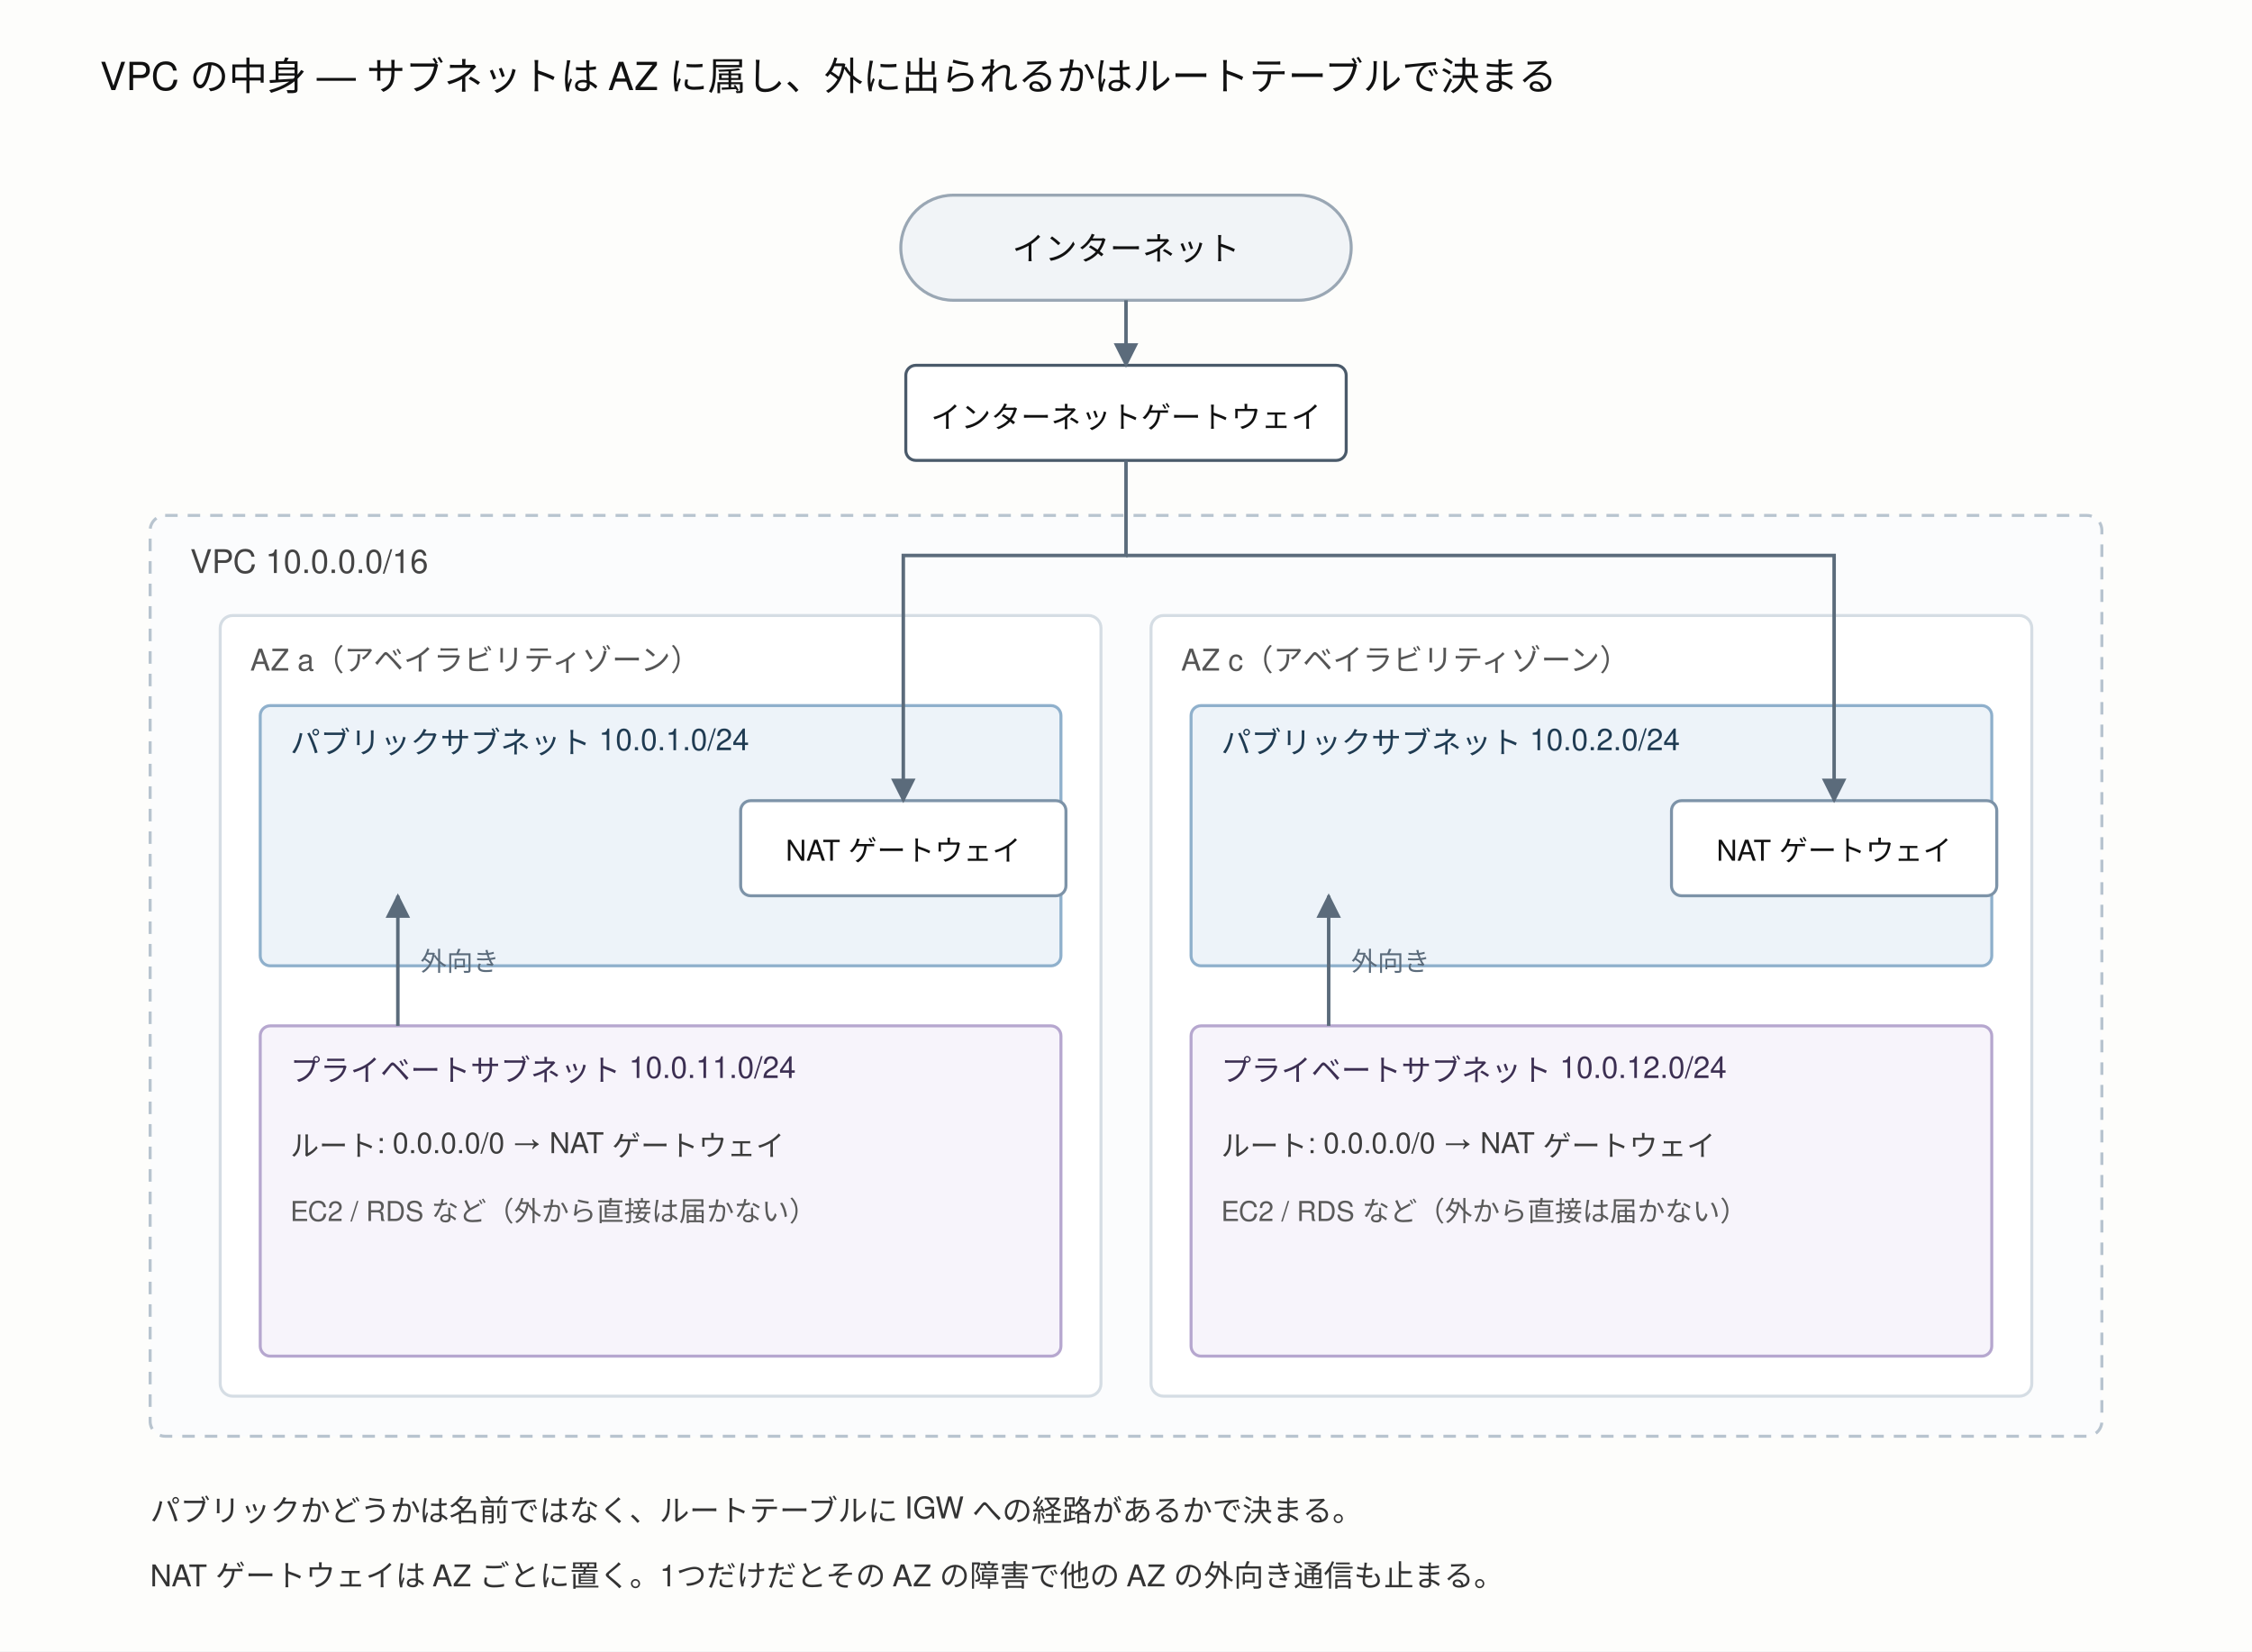
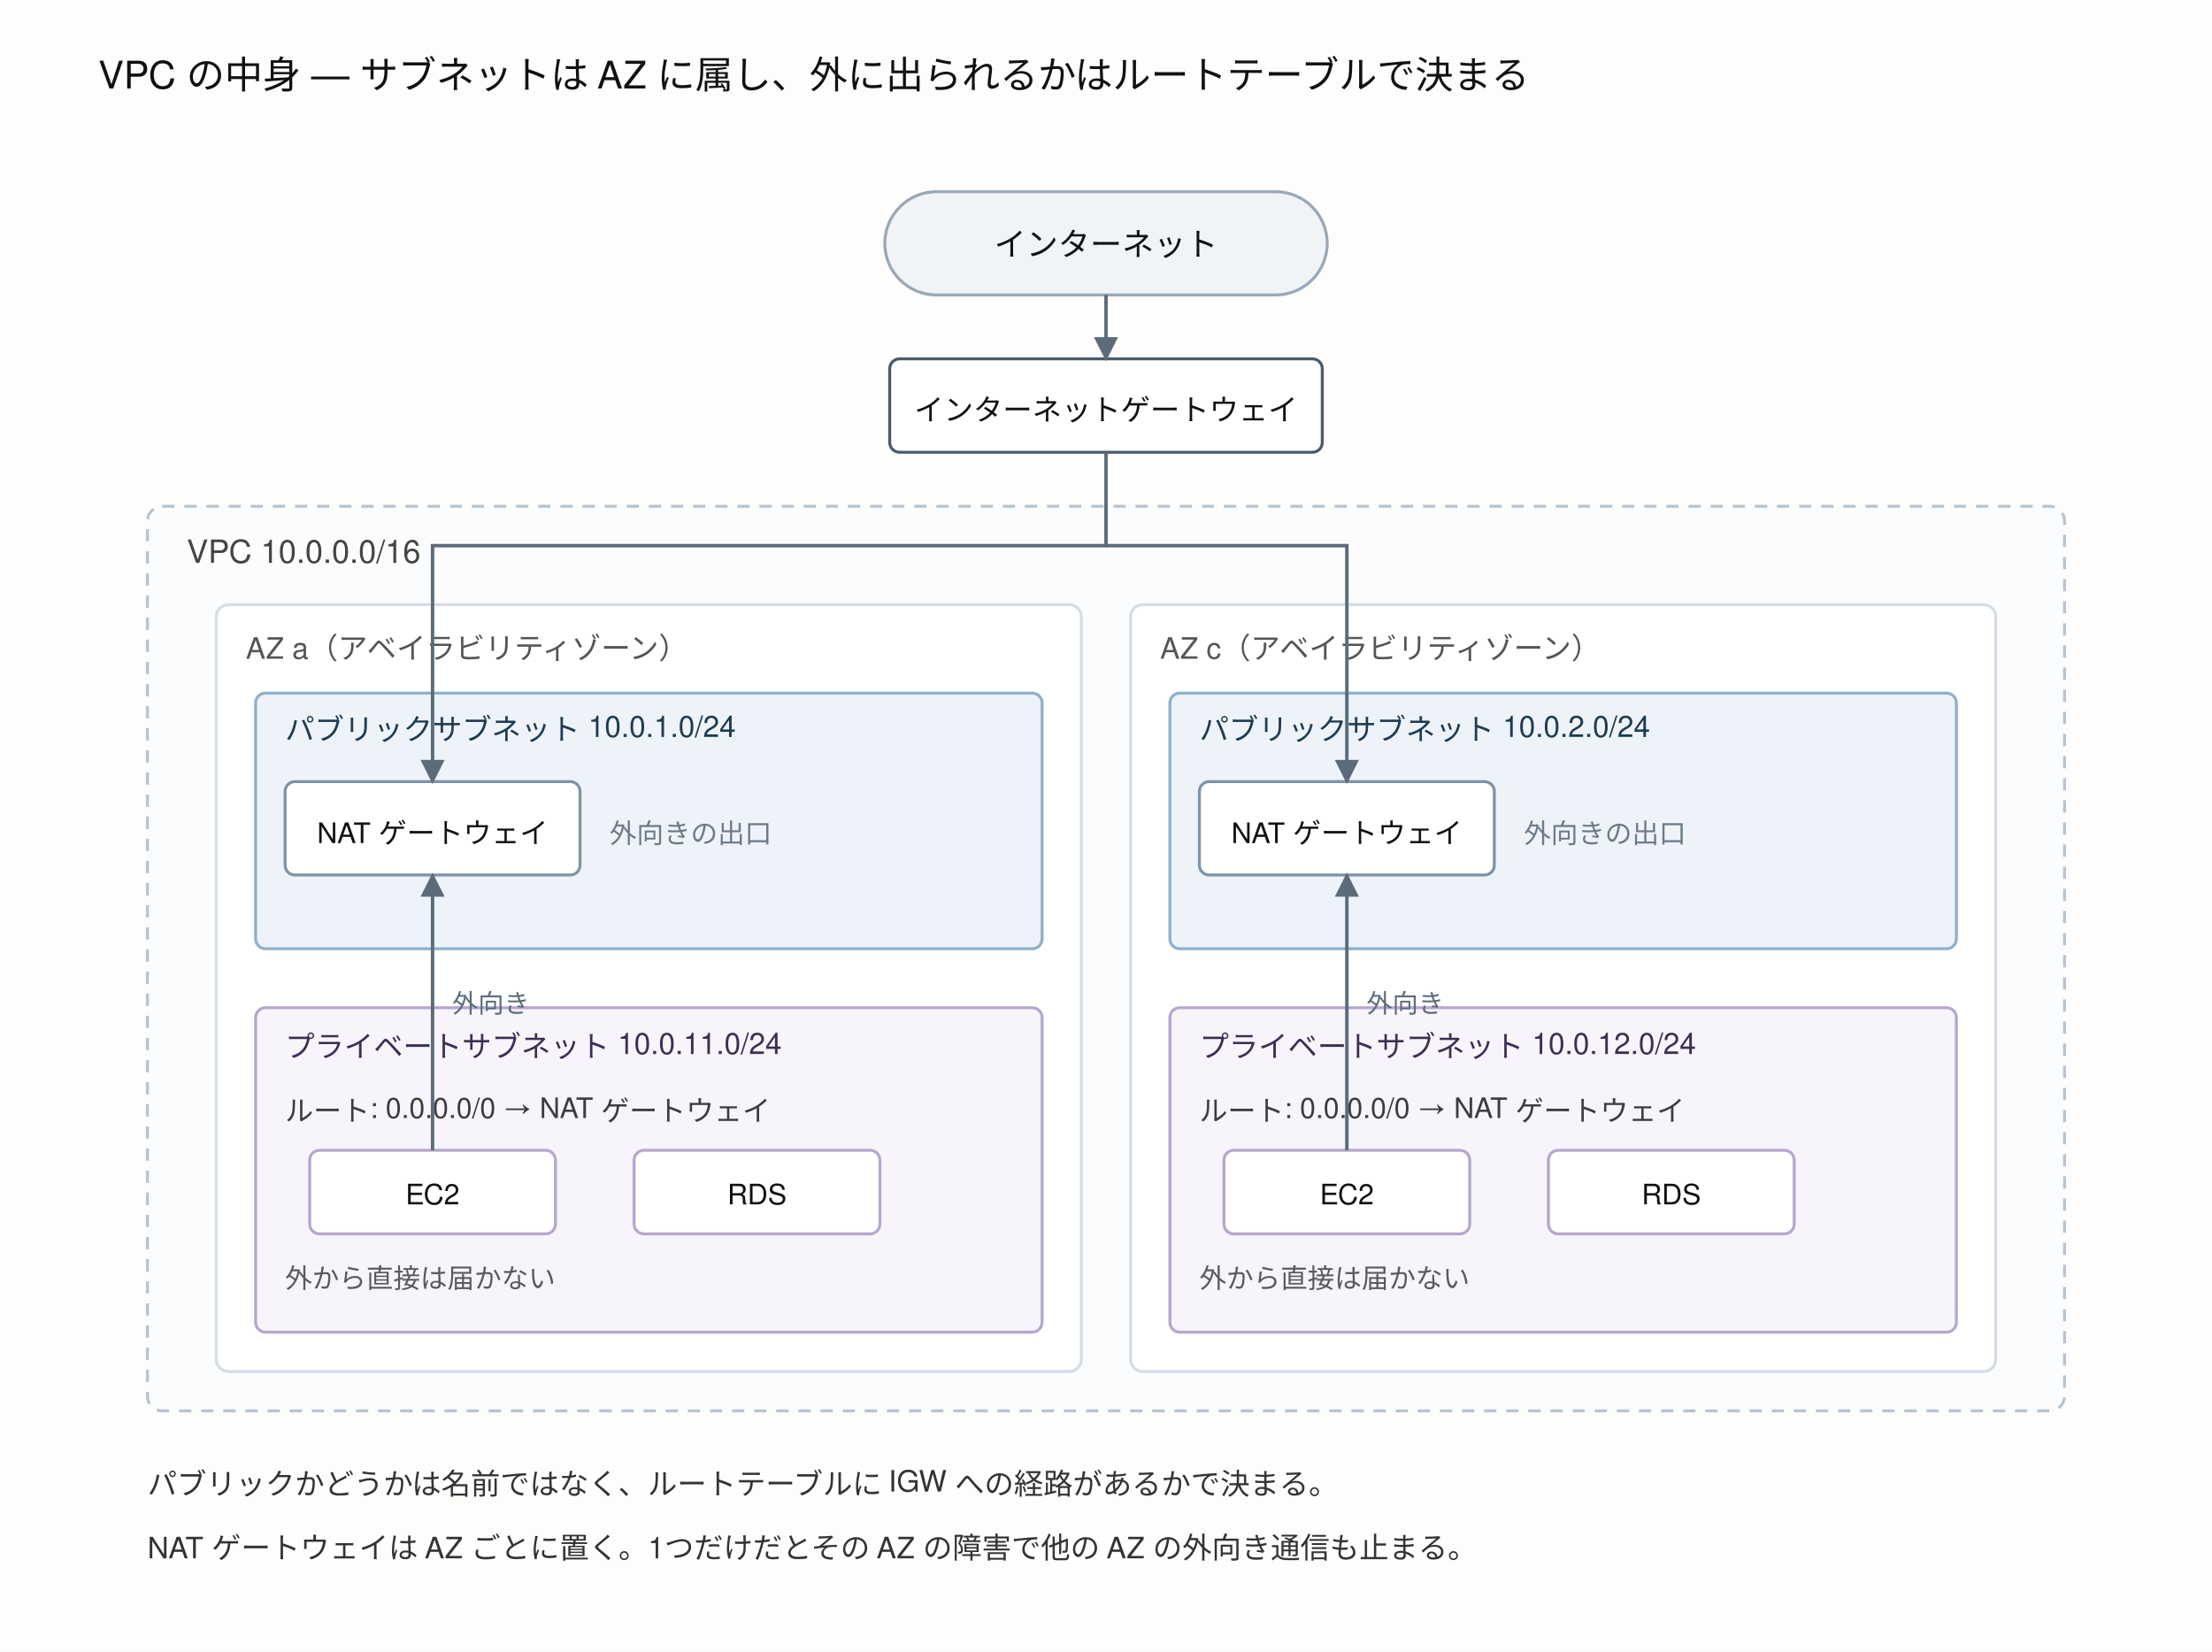
- <svg xmlns="http://www.w3.org/2000/svg" width="900" height="660" viewBox="0 0 900 660" font-family="Noto Sans JP,Helvetica,sans-serif">
+ <svg xmlns="http://www.w3.org/2000/svg" width="900" height="672" viewBox="0 0 900 672" font-family="Noto Sans JP,Helvetica,sans-serif">
  <defs>
    <marker id="ah" viewBox="0 0 10 10" refX="9" refY="5" markerWidth="7" markerHeight="7" orient="auto-start-reverse">
      <path d="M 0 0 L 10 5 L 0 10 z" fill="#5b6b7b" />
    </marker>
  </defs>
-   <rect width="900" height="660" fill="#fdfdfb" />
+   <rect width="900" height="672" fill="#fdfdfb" />
  <text x="40" y="36" font-size="15.5" fill="#111" text-anchor="start">VPC の中身 — サブネットは AZ に属し、外に出られるかはルートテーブルで決まる</text>
  <rect x="360" y="78" width="180" height="42" rx="21" fill="#f1f4f7" stroke="#9aa7b4" stroke-width="1.2" />
  <text x="450" y="104" font-size="13" fill="#111" text-anchor="middle">インターネット</text>
  <rect x="362" y="146" width="176" height="38" rx="4" fill="#ffffff" stroke="#4a5a6a" stroke-width="1.2" />
  <text x="450" y="171" font-size="12" fill="#111" text-anchor="middle">インターネットゲートウェイ</text>
  <line x1="450" y1="120" x2="450" y2="146" stroke="#5b6b7b" stroke-width="1.4" marker-end="url(#ah)" />
  <rect x="60" y="206" width="780" height="368" rx="6" fill="#fbfcfd" stroke="#b8c4cf" stroke-width="1.2" stroke-dasharray="5 4" />
  <text x="76" y="229" font-size="13" fill="#444" text-anchor="start">VPC 10.0.0.0/16</text>
  <rect x="88" y="246" width="352" height="312" rx="5" fill="#ffffff" stroke="#d5dde4" stroke-width="1.2" />
  <text x="100" y="268" font-size="12" fill="#555" text-anchor="start">AZ a（アベイラビリティゾーン）</text>
  <rect x="104" y="282" width="320" height="104" rx="4" fill="#edf3f9" stroke="#8fb0cc" stroke-width="1.2" />
  <text x="116" y="301" font-size="12" fill="#1f3b52" text-anchor="start">パブリックサブネット 10.0.1.0/24</text>
-   <rect x="296" y="320" width="130" height="38" rx="4" fill="#ffffff" stroke="#7d93a8" stroke-width="1.2" />
-   <text x="361" y="344" font-size="11.5" fill="#111" text-anchor="middle">NAT ゲートウェイ</text>
+   <rect x="116" y="318" width="120" height="38" rx="4" fill="#ffffff" stroke="#7d93a8" stroke-width="1.2" />
+   <text x="176" y="343" font-size="11.5" fill="#111" text-anchor="middle">NAT ゲートウェイ</text>
+   <text x="248" y="343" font-size="11" fill="#6b7a88" text-anchor="start">外向きの出口</text>
  <rect x="104" y="410" width="320" height="132" rx="4" fill="#f7f4fb" stroke="#b6a7cf" stroke-width="1.2" />
-   <text x="116" y="432" font-size="12" fill="#3c2f52" text-anchor="start">プライベートサブネット 10.0.11.0/24</text>
-   <text x="116" y="462" font-size="11.5" fill="#3c3c3c" text-anchor="start">ルート: 0.0.0.0/0 → NAT ゲートウェイ</text>
-   <text x="116" y="488" font-size="11" fill="#5a5a5a" text-anchor="start">EC2 / RDS など（外から直接は届かない）</text>
-   <line x1="159" y1="410" x2="159" y2="358" stroke="#5b6b7b" stroke-width="1.4" marker-end="url(#ah)" />
-   <text x="168" y="388" font-size="10.5" fill="#5b6b7b" text-anchor="start">外向き</text>
+   <text x="116" y="430" font-size="12" fill="#3c2f52" text-anchor="start">プライベートサブネット 10.0.11.0/24</text>
+   <text x="116" y="456" font-size="11.5" fill="#3c3c3c" text-anchor="start">ルート: 0.0.0.0/0 → NAT ゲートウェイ</text>
+   <rect x="126" y="468" width="100" height="34" rx="4" fill="#ffffff" stroke="#b6a7cf" stroke-width="1.2" />
+   <text x="176" y="490" font-size="11.5" fill="#111" text-anchor="middle">EC2</text>
+   <rect x="258" y="468" width="100" height="34" rx="4" fill="#ffffff" stroke="#b6a7cf" stroke-width="1.2" />
+   <text x="308" y="490" font-size="11.5" fill="#111" text-anchor="middle">RDS</text>
+   <text x="116" y="524" font-size="11" fill="#5a5a5a" text-anchor="start">外から直接は届かない</text>
+   <line x1="176" y1="468" x2="176" y2="356" stroke="#5b6b7b" stroke-width="1.4" marker-end="url(#ah)" />
+   <text x="184" y="412" font-size="10.5" fill="#5b6b7b" text-anchor="start">外向き</text>
  <rect x="460" y="246" width="352" height="312" rx="5" fill="#ffffff" stroke="#d5dde4" stroke-width="1.2" />
  <text x="472" y="268" font-size="12" fill="#555" text-anchor="start">AZ c（アベイラビリティゾーン）</text>
  <rect x="476" y="282" width="320" height="104" rx="4" fill="#edf3f9" stroke="#8fb0cc" stroke-width="1.2" />
  <text x="488" y="301" font-size="12" fill="#1f3b52" text-anchor="start">パブリックサブネット 10.0.2.0/24</text>
-   <rect x="668" y="320" width="130" height="38" rx="4" fill="#ffffff" stroke="#7d93a8" stroke-width="1.2" />
-   <text x="733" y="344" font-size="11.5" fill="#111" text-anchor="middle">NAT ゲートウェイ</text>
+   <rect x="488" y="318" width="120" height="38" rx="4" fill="#ffffff" stroke="#7d93a8" stroke-width="1.2" />
+   <text x="548" y="343" font-size="11.5" fill="#111" text-anchor="middle">NAT ゲートウェイ</text>
+   <text x="620" y="343" font-size="11" fill="#6b7a88" text-anchor="start">外向きの出口</text>
  <rect x="476" y="410" width="320" height="132" rx="4" fill="#f7f4fb" stroke="#b6a7cf" stroke-width="1.2" />
-   <text x="488" y="432" font-size="12" fill="#3c2f52" text-anchor="start">プライベートサブネット 10.0.12.0/24</text>
-   <text x="488" y="462" font-size="11.5" fill="#3c3c3c" text-anchor="start">ルート: 0.0.0.0/0 → NAT ゲートウェイ</text>
-   <text x="488" y="488" font-size="11" fill="#5a5a5a" text-anchor="start">EC2 / RDS など（外から直接は届かない）</text>
-   <line x1="531" y1="410" x2="531" y2="358" stroke="#5b6b7b" stroke-width="1.4" marker-end="url(#ah)" />
-   <text x="540" y="388" font-size="10.5" fill="#5b6b7b" text-anchor="start">外向き</text>
-   <polyline points="450,184 450,222 361,222 361,320" fill="none" stroke="#5b6b7b" stroke-width="1.4" marker-end="url(#ah)" />
-   <polyline points="450,222 733,222 733,320" fill="none" stroke="#5b6b7b" stroke-width="1.4" marker-end="url(#ah)" />
+   <text x="488" y="430" font-size="12" fill="#3c2f52" text-anchor="start">プライベートサブネット 10.0.12.0/24</text>
+   <text x="488" y="456" font-size="11.5" fill="#3c3c3c" text-anchor="start">ルート: 0.0.0.0/0 → NAT ゲートウェイ</text>
+   <rect x="498" y="468" width="100" height="34" rx="4" fill="#ffffff" stroke="#b6a7cf" stroke-width="1.2" />
+   <text x="548" y="490" font-size="11.5" fill="#111" text-anchor="middle">EC2</text>
+   <rect x="630" y="468" width="100" height="34" rx="4" fill="#ffffff" stroke="#b6a7cf" stroke-width="1.2" />
+   <text x="680" y="490" font-size="11.5" fill="#111" text-anchor="middle">RDS</text>
+   <text x="488" y="524" font-size="11" fill="#5a5a5a" text-anchor="start">外から直接は届かない</text>
+   <line x1="548" y1="468" x2="548" y2="356" stroke="#5b6b7b" stroke-width="1.4" marker-end="url(#ah)" />
+   <text x="556" y="412" font-size="10.5" fill="#5b6b7b" text-anchor="start">外向き</text>
+   <polyline points="450,184 450,222 176,222 176,318" fill="none" stroke="#5b6b7b" stroke-width="1.4" marker-end="url(#ah)" />
+   <polyline points="450,222 548,222 548,318" fill="none" stroke="#5b6b7b" stroke-width="1.4" marker-end="url(#ah)" />
  <text x="60" y="608" font-size="12" fill="#333" text-anchor="start">パブリックかどうかは名前ではなく、ルートテーブルに IGW への経路があるかで決まる。</text>
  <text x="60" y="634" font-size="12" fill="#333" text-anchor="start">NAT ゲートウェイは AZ ごとに置く。1つだけだとその AZ の障害で他の AZ の外向き通信も止まる。</text>
</svg>
